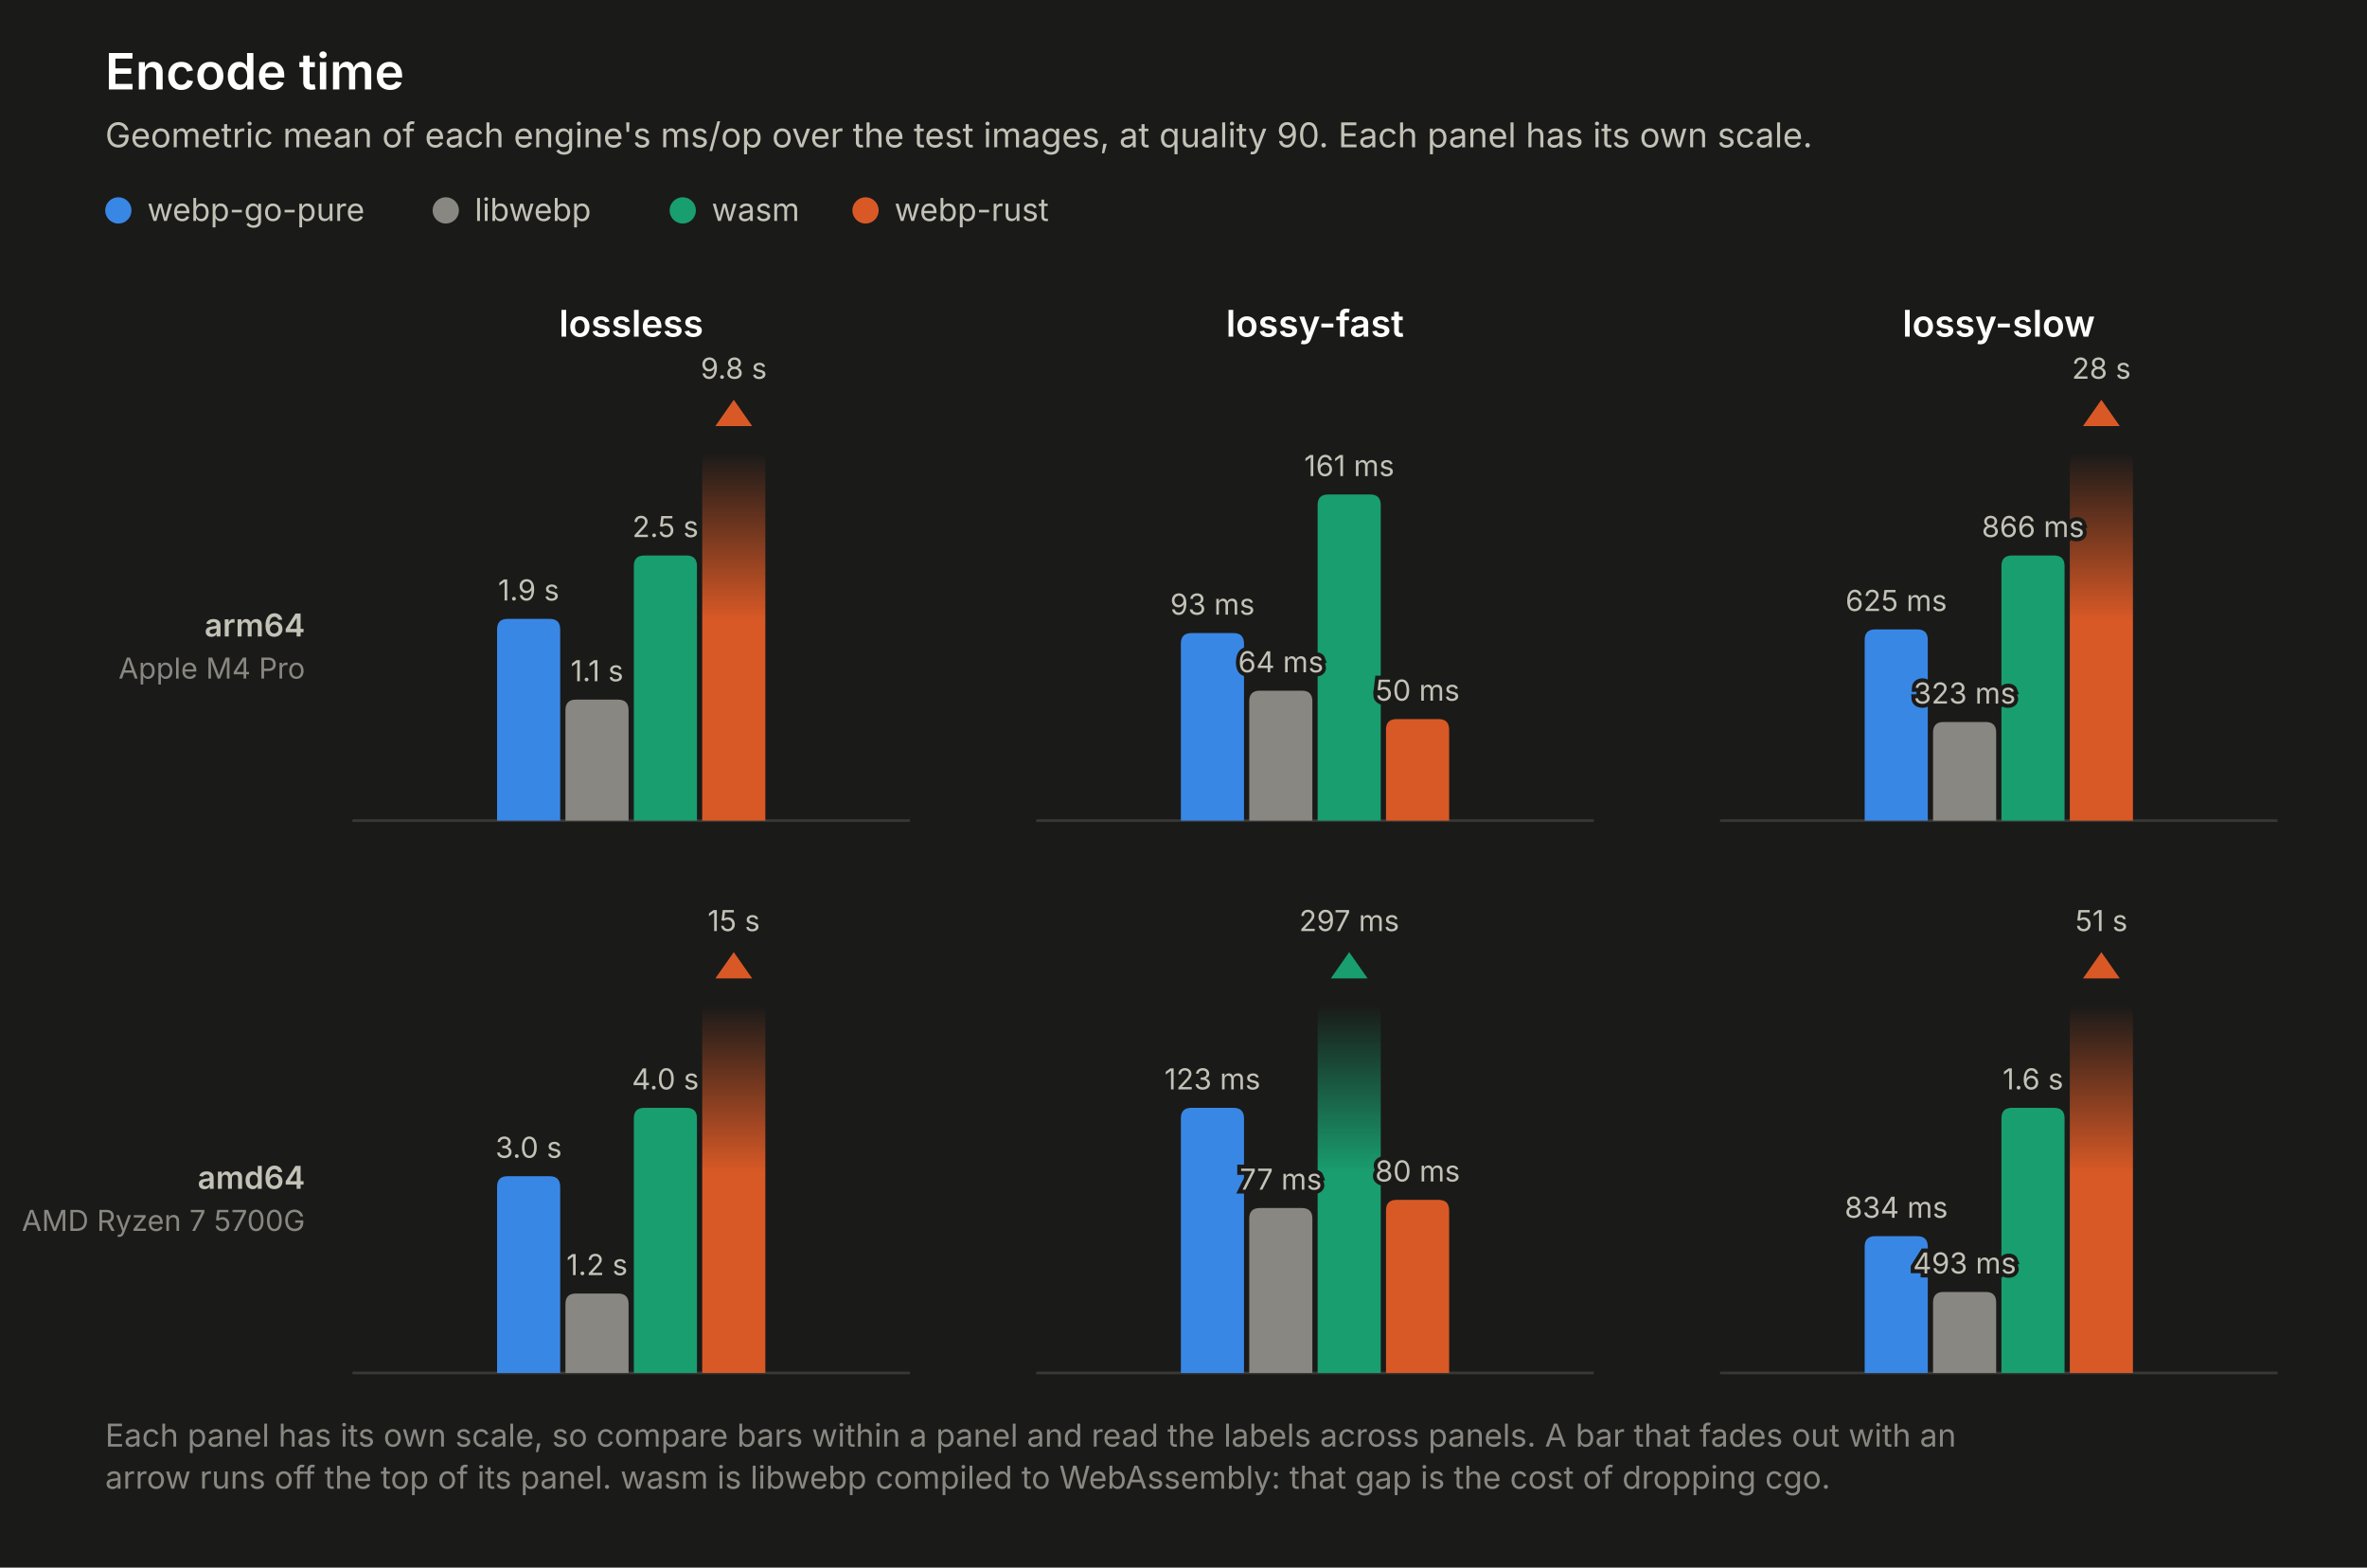
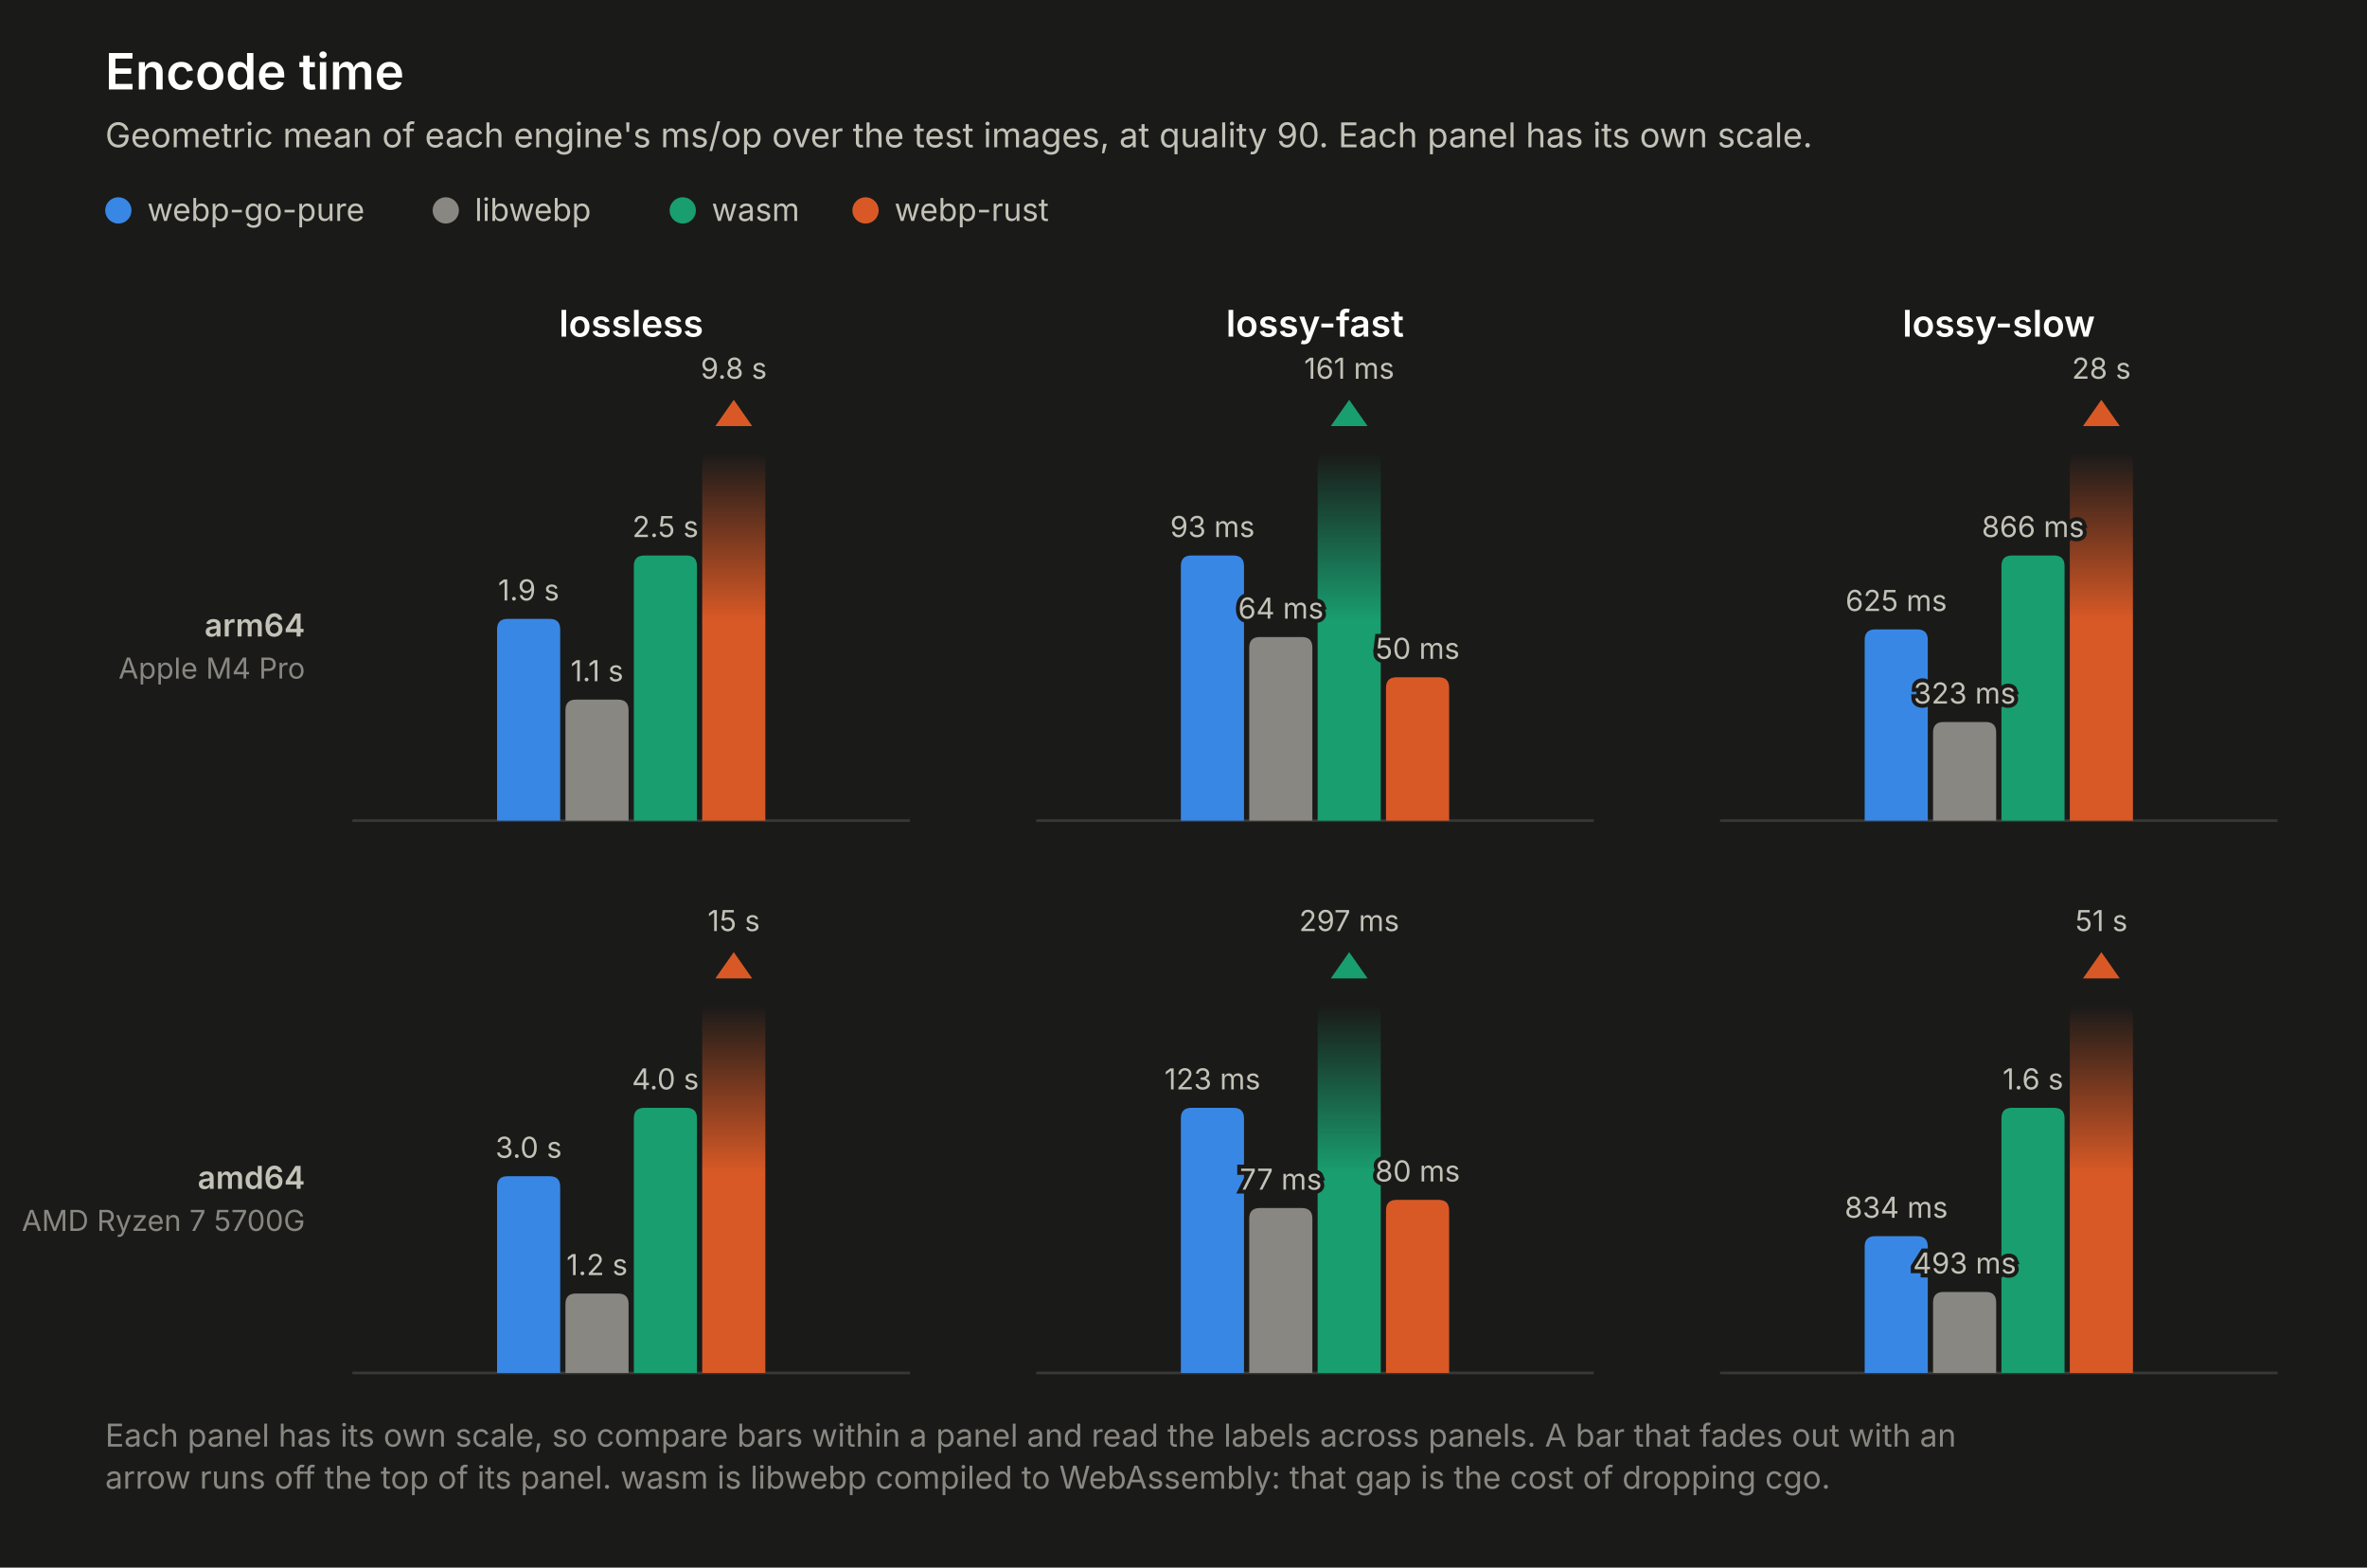
<svg xmlns="http://www.w3.org/2000/svg" width="900" height="596" viewBox="0 0 900 596" role="img">
  <rect width="900" height="596" fill="#1a1a19" />
  <text x="40.0" y="34.0" font-family="system-ui, -apple-system, &quot;Segoe UI&quot;, sans-serif" font-size="19" fill="#ffffff" text-anchor="start" font-weight="600">Encode time</text>
  <text x="40.0" y="56.0" font-family="system-ui, -apple-system, &quot;Segoe UI&quot;, sans-serif" font-size="13" fill="#c3c2b7" text-anchor="start">Geometric mean of each engine's ms/op over the test images, at quality 90. Each panel has its own scale.</text>
  <circle cx="45.0" cy="80.0" r="5.0" fill="#3987e5" />
  <text x="56.0" y="84.0" font-family="system-ui, -apple-system, &quot;Segoe UI&quot;, sans-serif" font-size="12" fill="#c3c2b7" text-anchor="start">webp-go-pure</text>
  <circle cx="169.5" cy="80.0" r="5.0" fill="#898781" />
  <text x="180.5" y="84.0" font-family="system-ui, -apple-system, &quot;Segoe UI&quot;, sans-serif" font-size="12" fill="#c3c2b7" text-anchor="start">libwebp</text>
  <circle cx="259.6" cy="80.0" r="5.0" fill="#199e70" />
  <text x="270.6" y="84.0" font-family="system-ui, -apple-system, &quot;Segoe UI&quot;, sans-serif" font-size="12" fill="#c3c2b7" text-anchor="start">wasm</text>
  <circle cx="329.1" cy="80.0" r="5.0" fill="#d95926" />
  <text x="340.1" y="84.0" font-family="system-ui, -apple-system, &quot;Segoe UI&quot;, sans-serif" font-size="12" fill="#c3c2b7" text-anchor="start">webp-rust</text>
  <text x="240.0" y="128.0" font-family="system-ui, -apple-system, &quot;Segoe UI&quot;, sans-serif" font-size="14" fill="#ffffff" text-anchor="middle" font-weight="600">lossless</text>
  <text x="500.0" y="128.0" font-family="system-ui, -apple-system, &quot;Segoe UI&quot;, sans-serif" font-size="14" fill="#ffffff" text-anchor="middle" font-weight="600">lossy-fast</text>
  <text x="760.0" y="128.0" font-family="system-ui, -apple-system, &quot;Segoe UI&quot;, sans-serif" font-size="14" fill="#ffffff" text-anchor="middle" font-weight="600">lossy-slow</text>
  <text x="116.0" y="242.0" font-family="system-ui, -apple-system, &quot;Segoe UI&quot;, sans-serif" font-size="12" fill="#c3c2b7" text-anchor="end" font-weight="600">arm64</text>
  <text x="116.0" y="258.0" font-family="system-ui, -apple-system, &quot;Segoe UI&quot;, sans-serif" font-size="11" fill="#898781" text-anchor="end">Apple M4 Pro</text>
  <line x1="134.0" y1="312.0" x2="346.0" y2="312.0" stroke="#383835" stroke-width="1.0" />
  <path d="M 189.0 312.0 L 189.0 239.3 Q 189.0 235.3 193.0 235.3 L 209.0 235.3 Q 213.0 235.3 213.0 239.3 L 213.0 312.0 Z" fill="#3987e5" />
  <path d="M 215.0 312.0 L 215.0 270.0 Q 215.0 266.0 219.0 266.0 L 235.0 266.0 Q 239.0 266.0 239.0 270.0 L 239.0 312.0 Z" fill="#898781" />
  <path d="M 241.0 312.0 L 241.0 215.2 Q 241.0 211.2 245.0 211.2 L 261.0 211.2 Q 265.0 211.2 265.0 215.2 L 265.0 312.0 Z" fill="#199e70" />
  <linearGradient id="fade1" gradientUnits="userSpaceOnUse" x1="0" y1="172.0" x2="0" y2="236.0">
    <stop offset="0" stop-color="#d95926" stop-opacity="0" />
    <stop offset="1" stop-color="#d95926" stop-opacity="1" />
  </linearGradient>
  <path d="M 267.0 312.0 L 267.0 176.0 Q 267.0 172.0 271.0 172.0 L 287.0 172.0 Q 291.0 172.0 291.0 176.0 L 291.0 312.0 Z" fill="url(#fade1)" />
  <path d="M 279.0 152.0 l 7 10 l -14 0 z" fill="#d95926" />
  <text x="201.0" y="228.3" font-family="system-ui, -apple-system, &quot;Segoe UI&quot;, sans-serif" font-size="11" fill="#c3c2b7" text-anchor="middle" stroke="#1a1a19" stroke-width="3" paint-order="stroke" style="font-variant-numeric:tabular-nums">1.9 s</text>
  <text x="227.0" y="259.0" font-family="system-ui, -apple-system, &quot;Segoe UI&quot;, sans-serif" font-size="11" fill="#c3c2b7" text-anchor="middle" stroke="#1a1a19" stroke-width="3" paint-order="stroke" style="font-variant-numeric:tabular-nums">1.1 s</text>
  <text x="253.0" y="204.2" font-family="system-ui, -apple-system, &quot;Segoe UI&quot;, sans-serif" font-size="11" fill="#c3c2b7" text-anchor="middle" stroke="#1a1a19" stroke-width="3" paint-order="stroke" style="font-variant-numeric:tabular-nums">2.5 s</text>
  <text x="279.0" y="144.0" font-family="system-ui, -apple-system, &quot;Segoe UI&quot;, sans-serif" font-size="11" fill="#c3c2b7" text-anchor="middle" stroke="#1a1a19" stroke-width="3" paint-order="stroke" style="font-variant-numeric:tabular-nums">9.8 s</text>
  <line x1="394.0" y1="312.0" x2="606.0" y2="312.0" stroke="#383835" stroke-width="1.0" />
-   <path d="M 449.0 312.0 L 449.0 244.7 Q 449.0 240.7 453.0 240.7 L 469.0 240.7 Q 473.0 240.7 473.0 244.7 L 473.0 312.0 Z" fill="#3987e5" />
-   <path d="M 475.0 312.0 L 475.0 266.6 Q 475.0 262.6 479.0 262.6 L 495.0 262.6 Q 499.0 262.6 499.0 266.6 L 499.0 312.0 Z" fill="#898781" />
-   <path d="M 501.0 312.0 L 501.0 192.0 Q 501.0 188.0 505.0 188.0 L 521.0 188.0 Q 525.0 188.0 525.0 192.0 L 525.0 312.0 Z" fill="#199e70" />
-   <path d="M 527.0 312.0 L 527.0 277.4 Q 527.0 273.4 531.0 273.4 L 547.0 273.4 Q 551.0 273.4 551.0 277.4 L 551.0 312.0 Z" fill="#d95926" />
-   <text x="461.0" y="233.7" font-family="system-ui, -apple-system, &quot;Segoe UI&quot;, sans-serif" font-size="11" fill="#c3c2b7" text-anchor="middle" stroke="#1a1a19" stroke-width="3" paint-order="stroke" style="font-variant-numeric:tabular-nums">93 ms</text>
-   <text x="487.0" y="255.6" font-family="system-ui, -apple-system, &quot;Segoe UI&quot;, sans-serif" font-size="11" fill="#c3c2b7" text-anchor="middle" stroke="#1a1a19" stroke-width="3" paint-order="stroke" style="font-variant-numeric:tabular-nums">64 ms</text>
-   <text x="513.0" y="181.0" font-family="system-ui, -apple-system, &quot;Segoe UI&quot;, sans-serif" font-size="11" fill="#c3c2b7" text-anchor="middle" stroke="#1a1a19" stroke-width="3" paint-order="stroke" style="font-variant-numeric:tabular-nums">161 ms</text>
-   <text x="539.0" y="266.4" font-family="system-ui, -apple-system, &quot;Segoe UI&quot;, sans-serif" font-size="11" fill="#c3c2b7" text-anchor="middle" stroke="#1a1a19" stroke-width="3" paint-order="stroke" style="font-variant-numeric:tabular-nums">50 ms</text>
+   <path d="M 449.0 312.0 L 449.0 215.2 Q 449.0 211.2 453.0 211.2 L 469.0 211.2 Q 473.0 211.2 473.0 215.2 L 473.0 312.0 Z" fill="#3987e5" />
+   <path d="M 475.0 312.0 L 475.0 246.2 Q 475.0 242.2 479.0 242.2 L 495.0 242.2 Q 499.0 242.2 499.0 246.2 L 499.0 312.0 Z" fill="#898781" />
+   <linearGradient id="fade2" gradientUnits="userSpaceOnUse" x1="0" y1="172.0" x2="0" y2="236.0">
+     <stop offset="0" stop-color="#199e70" stop-opacity="0" />
+     <stop offset="1" stop-color="#199e70" stop-opacity="1" />
+   </linearGradient>
+   <path d="M 501.0 312.0 L 501.0 176.0 Q 501.0 172.0 505.0 172.0 L 521.0 172.0 Q 525.0 172.0 525.0 176.0 L 525.0 312.0 Z" fill="url(#fade2)" />
+   <path d="M 513.0 152.0 l 7 10 l -14 0 z" fill="#199e70" />
+   <path d="M 527.0 312.0 L 527.0 261.5 Q 527.0 257.5 531.0 257.5 L 547.0 257.5 Q 551.0 257.5 551.0 261.5 L 551.0 312.0 Z" fill="#d95926" />
+   <text x="461.0" y="204.2" font-family="system-ui, -apple-system, &quot;Segoe UI&quot;, sans-serif" font-size="11" fill="#c3c2b7" text-anchor="middle" stroke="#1a1a19" stroke-width="3" paint-order="stroke" style="font-variant-numeric:tabular-nums">93 ms</text>
+   <text x="487.0" y="235.2" font-family="system-ui, -apple-system, &quot;Segoe UI&quot;, sans-serif" font-size="11" fill="#c3c2b7" text-anchor="middle" stroke="#1a1a19" stroke-width="3" paint-order="stroke" style="font-variant-numeric:tabular-nums">64 ms</text>
+   <text x="513.0" y="144.0" font-family="system-ui, -apple-system, &quot;Segoe UI&quot;, sans-serif" font-size="11" fill="#c3c2b7" text-anchor="middle" stroke="#1a1a19" stroke-width="3" paint-order="stroke" style="font-variant-numeric:tabular-nums">161 ms</text>
+   <text x="539.0" y="250.5" font-family="system-ui, -apple-system, &quot;Segoe UI&quot;, sans-serif" font-size="11" fill="#c3c2b7" text-anchor="middle" stroke="#1a1a19" stroke-width="3" paint-order="stroke" style="font-variant-numeric:tabular-nums">50 ms</text>
  <line x1="654.0" y1="312.0" x2="866.0" y2="312.0" stroke="#383835" stroke-width="1.0" />
  <path d="M 709.0 312.0 L 709.0 243.3 Q 709.0 239.3 713.0 239.3 L 729.0 239.3 Q 733.0 239.3 733.0 243.3 L 733.0 312.0 Z" fill="#3987e5" />
  <path d="M 735.0 312.0 L 735.0 278.5 Q 735.0 274.5 739.0 274.5 L 755.0 274.5 Q 759.0 274.5 759.0 278.5 L 759.0 312.0 Z" fill="#898781" />
  <path d="M 761.0 312.0 L 761.0 215.2 Q 761.0 211.2 765.0 211.2 L 781.0 211.2 Q 785.0 211.2 785.0 215.2 L 785.0 312.0 Z" fill="#199e70" />
-   <linearGradient id="fade2" gradientUnits="userSpaceOnUse" x1="0" y1="172.0" x2="0" y2="236.0">
+   <linearGradient id="fade3" gradientUnits="userSpaceOnUse" x1="0" y1="172.0" x2="0" y2="236.0">
    <stop offset="0" stop-color="#d95926" stop-opacity="0" />
    <stop offset="1" stop-color="#d95926" stop-opacity="1" />
  </linearGradient>
-   <path d="M 787.0 312.0 L 787.0 176.0 Q 787.0 172.0 791.0 172.0 L 807.0 172.0 Q 811.0 172.0 811.0 176.0 L 811.0 312.0 Z" fill="url(#fade2)" />
+   <path d="M 787.0 312.0 L 787.0 176.0 Q 787.0 172.0 791.0 172.0 L 807.0 172.0 Q 811.0 172.0 811.0 176.0 L 811.0 312.0 Z" fill="url(#fade3)" />
  <path d="M 799.0 152.0 l 7 10 l -14 0 z" fill="#d95926" />
  <text x="721.0" y="232.3" font-family="system-ui, -apple-system, &quot;Segoe UI&quot;, sans-serif" font-size="11" fill="#c3c2b7" text-anchor="middle" stroke="#1a1a19" stroke-width="3" paint-order="stroke" style="font-variant-numeric:tabular-nums">625 ms</text>
  <text x="747.0" y="267.5" font-family="system-ui, -apple-system, &quot;Segoe UI&quot;, sans-serif" font-size="11" fill="#c3c2b7" text-anchor="middle" stroke="#1a1a19" stroke-width="3" paint-order="stroke" style="font-variant-numeric:tabular-nums">323 ms</text>
  <text x="773.0" y="204.2" font-family="system-ui, -apple-system, &quot;Segoe UI&quot;, sans-serif" font-size="11" fill="#c3c2b7" text-anchor="middle" stroke="#1a1a19" stroke-width="3" paint-order="stroke" style="font-variant-numeric:tabular-nums">866 ms</text>
  <text x="799.0" y="144.0" font-family="system-ui, -apple-system, &quot;Segoe UI&quot;, sans-serif" font-size="11" fill="#c3c2b7" text-anchor="middle" stroke="#1a1a19" stroke-width="3" paint-order="stroke" style="font-variant-numeric:tabular-nums">28 s</text>
  <text x="116.0" y="452.0" font-family="system-ui, -apple-system, &quot;Segoe UI&quot;, sans-serif" font-size="12" fill="#c3c2b7" text-anchor="end" font-weight="600">amd64</text>
  <text x="116.0" y="468.0" font-family="system-ui, -apple-system, &quot;Segoe UI&quot;, sans-serif" font-size="11" fill="#898781" text-anchor="end">AMD Ryzen 7 5700G</text>
  <line x1="134.0" y1="522.0" x2="346.0" y2="522.0" stroke="#383835" stroke-width="1.0" />
  <path d="M 189.0 522.0 L 189.0 451.2 Q 189.0 447.2 193.0 447.2 L 209.0 447.2 Q 213.0 447.2 213.0 451.2 L 213.0 522.0 Z" fill="#3987e5" />
  <path d="M 215.0 522.0 L 215.0 495.8 Q 215.0 491.8 219.0 491.8 L 235.0 491.8 Q 239.0 491.8 239.0 495.8 L 239.0 522.0 Z" fill="#898781" />
  <path d="M 241.0 522.0 L 241.0 425.2 Q 241.0 421.2 245.0 421.2 L 261.0 421.2 Q 265.0 421.2 265.0 425.2 L 265.0 522.0 Z" fill="#199e70" />
-   <linearGradient id="fade3" gradientUnits="userSpaceOnUse" x1="0" y1="382.0" x2="0" y2="446.0">
+   <linearGradient id="fade4" gradientUnits="userSpaceOnUse" x1="0" y1="382.0" x2="0" y2="446.0">
    <stop offset="0" stop-color="#d95926" stop-opacity="0" />
    <stop offset="1" stop-color="#d95926" stop-opacity="1" />
  </linearGradient>
-   <path d="M 267.0 522.0 L 267.0 386.0 Q 267.0 382.0 271.0 382.0 L 287.0 382.0 Q 291.0 382.0 291.0 386.0 L 291.0 522.0 Z" fill="url(#fade3)" />
+   <path d="M 267.0 522.0 L 267.0 386.0 Q 267.0 382.0 271.0 382.0 L 287.0 382.0 Q 291.0 382.0 291.0 386.0 L 291.0 522.0 Z" fill="url(#fade4)" />
  <path d="M 279.0 362.0 l 7 10 l -14 0 z" fill="#d95926" />
  <text x="201.0" y="440.2" font-family="system-ui, -apple-system, &quot;Segoe UI&quot;, sans-serif" font-size="11" fill="#c3c2b7" text-anchor="middle" stroke="#1a1a19" stroke-width="3" paint-order="stroke" style="font-variant-numeric:tabular-nums">3.0 s</text>
  <text x="227.0" y="484.8" font-family="system-ui, -apple-system, &quot;Segoe UI&quot;, sans-serif" font-size="11" fill="#c3c2b7" text-anchor="middle" stroke="#1a1a19" stroke-width="3" paint-order="stroke" style="font-variant-numeric:tabular-nums">1.2 s</text>
  <text x="253.0" y="414.2" font-family="system-ui, -apple-system, &quot;Segoe UI&quot;, sans-serif" font-size="11" fill="#c3c2b7" text-anchor="middle" stroke="#1a1a19" stroke-width="3" paint-order="stroke" style="font-variant-numeric:tabular-nums">4.0 s</text>
  <text x="279.0" y="354.0" font-family="system-ui, -apple-system, &quot;Segoe UI&quot;, sans-serif" font-size="11" fill="#c3c2b7" text-anchor="middle" stroke="#1a1a19" stroke-width="3" paint-order="stroke" style="font-variant-numeric:tabular-nums">15 s</text>
  <line x1="394.0" y1="522.0" x2="606.0" y2="522.0" stroke="#383835" stroke-width="1.0" />
  <path d="M 449.0 522.0 L 449.0 425.2 Q 449.0 421.2 453.0 421.2 L 469.0 421.2 Q 473.0 421.2 473.0 425.2 L 473.0 522.0 Z" fill="#3987e5" />
  <path d="M 475.0 522.0 L 475.0 463.3 Q 475.0 459.3 479.0 459.3 L 495.0 459.3 Q 499.0 459.3 499.0 463.3 L 499.0 522.0 Z" fill="#898781" />
-   <linearGradient id="fade4" gradientUnits="userSpaceOnUse" x1="0" y1="382.0" x2="0" y2="446.0">
+   <linearGradient id="fade5" gradientUnits="userSpaceOnUse" x1="0" y1="382.0" x2="0" y2="446.0">
    <stop offset="0" stop-color="#199e70" stop-opacity="0" />
    <stop offset="1" stop-color="#199e70" stop-opacity="1" />
  </linearGradient>
-   <path d="M 501.0 522.0 L 501.0 386.0 Q 501.0 382.0 505.0 382.0 L 521.0 382.0 Q 525.0 382.0 525.0 386.0 L 525.0 522.0 Z" fill="url(#fade4)" />
+   <path d="M 501.0 522.0 L 501.0 386.0 Q 501.0 382.0 505.0 382.0 L 521.0 382.0 Q 525.0 382.0 525.0 386.0 L 525.0 522.0 Z" fill="url(#fade5)" />
  <path d="M 513.0 362.0 l 7 10 l -14 0 z" fill="#199e70" />
  <path d="M 527.0 522.0 L 527.0 460.2 Q 527.0 456.2 531.0 456.2 L 547.0 456.2 Q 551.0 456.2 551.0 460.2 L 551.0 522.0 Z" fill="#d95926" />
  <text x="461.0" y="414.2" font-family="system-ui, -apple-system, &quot;Segoe UI&quot;, sans-serif" font-size="11" fill="#c3c2b7" text-anchor="middle" stroke="#1a1a19" stroke-width="3" paint-order="stroke" style="font-variant-numeric:tabular-nums">123 ms</text>
  <text x="487.0" y="452.3" font-family="system-ui, -apple-system, &quot;Segoe UI&quot;, sans-serif" font-size="11" fill="#c3c2b7" text-anchor="middle" stroke="#1a1a19" stroke-width="3" paint-order="stroke" style="font-variant-numeric:tabular-nums">77 ms</text>
  <text x="513.0" y="354.0" font-family="system-ui, -apple-system, &quot;Segoe UI&quot;, sans-serif" font-size="11" fill="#c3c2b7" text-anchor="middle" stroke="#1a1a19" stroke-width="3" paint-order="stroke" style="font-variant-numeric:tabular-nums">297 ms</text>
  <text x="539.0" y="449.2" font-family="system-ui, -apple-system, &quot;Segoe UI&quot;, sans-serif" font-size="11" fill="#c3c2b7" text-anchor="middle" stroke="#1a1a19" stroke-width="3" paint-order="stroke" style="font-variant-numeric:tabular-nums">80 ms</text>
  <line x1="654.0" y1="522.0" x2="866.0" y2="522.0" stroke="#383835" stroke-width="1.0" />
  <path d="M 709.0 522.0 L 709.0 474.0 Q 709.0 470.0 713.0 470.0 L 729.0 470.0 Q 733.0 470.0 733.0 474.0 L 733.0 522.0 Z" fill="#3987e5" />
  <path d="M 735.0 522.0 L 735.0 495.2 Q 735.0 491.2 739.0 491.2 L 755.0 491.2 Q 759.0 491.2 759.0 495.2 L 759.0 522.0 Z" fill="#898781" />
  <path d="M 761.0 522.0 L 761.0 425.2 Q 761.0 421.2 765.0 421.2 L 781.0 421.2 Q 785.0 421.2 785.0 425.2 L 785.0 522.0 Z" fill="#199e70" />
-   <linearGradient id="fade5" gradientUnits="userSpaceOnUse" x1="0" y1="382.0" x2="0" y2="446.0">
+   <linearGradient id="fade6" gradientUnits="userSpaceOnUse" x1="0" y1="382.0" x2="0" y2="446.0">
    <stop offset="0" stop-color="#d95926" stop-opacity="0" />
    <stop offset="1" stop-color="#d95926" stop-opacity="1" />
  </linearGradient>
-   <path d="M 787.0 522.0 L 787.0 386.0 Q 787.0 382.0 791.0 382.0 L 807.0 382.0 Q 811.0 382.0 811.0 386.0 L 811.0 522.0 Z" fill="url(#fade5)" />
+   <path d="M 787.0 522.0 L 787.0 386.0 Q 787.0 382.0 791.0 382.0 L 807.0 382.0 Q 811.0 382.0 811.0 386.0 L 811.0 522.0 Z" fill="url(#fade6)" />
  <path d="M 799.0 362.0 l 7 10 l -14 0 z" fill="#d95926" />
  <text x="721.0" y="463.0" font-family="system-ui, -apple-system, &quot;Segoe UI&quot;, sans-serif" font-size="11" fill="#c3c2b7" text-anchor="middle" stroke="#1a1a19" stroke-width="3" paint-order="stroke" style="font-variant-numeric:tabular-nums">834 ms</text>
  <text x="747.0" y="484.2" font-family="system-ui, -apple-system, &quot;Segoe UI&quot;, sans-serif" font-size="11" fill="#c3c2b7" text-anchor="middle" stroke="#1a1a19" stroke-width="3" paint-order="stroke" style="font-variant-numeric:tabular-nums">493 ms</text>
  <text x="773.0" y="414.2" font-family="system-ui, -apple-system, &quot;Segoe UI&quot;, sans-serif" font-size="11" fill="#c3c2b7" text-anchor="middle" stroke="#1a1a19" stroke-width="3" paint-order="stroke" style="font-variant-numeric:tabular-nums">1.6 s</text>
  <text x="799.0" y="354.0" font-family="system-ui, -apple-system, &quot;Segoe UI&quot;, sans-serif" font-size="11" fill="#c3c2b7" text-anchor="middle" stroke="#1a1a19" stroke-width="3" paint-order="stroke" style="font-variant-numeric:tabular-nums">51 s</text>
  <text x="40.0" y="550.0" font-family="system-ui, -apple-system, &quot;Segoe UI&quot;, sans-serif" font-size="12" fill="#898781" text-anchor="start">Each panel has its own scale, so compare bars within a panel and read the labels across panels. A bar that fades out with an</text>
  <text x="40.0" y="566.0" font-family="system-ui, -apple-system, &quot;Segoe UI&quot;, sans-serif" font-size="12" fill="#898781" text-anchor="start">arrow runs off the top of its panel. wasm is libwebp compiled to WebAssembly: that gap is the cost of dropping cgo.</text>
</svg>
